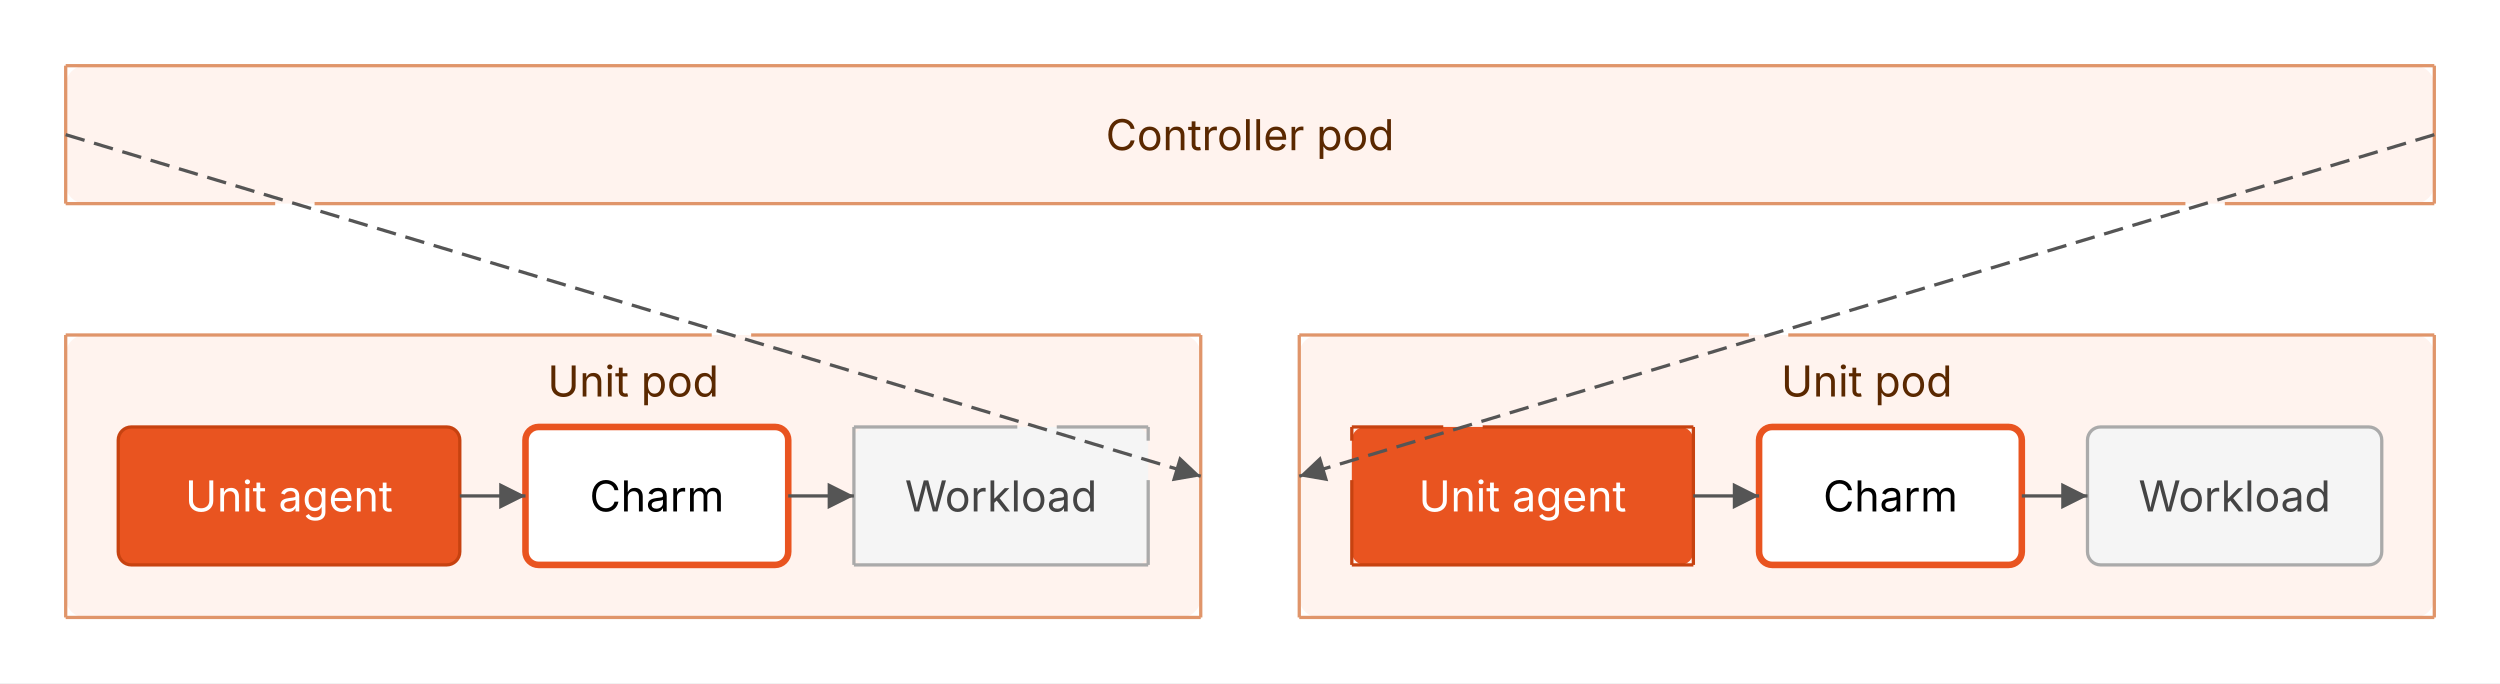
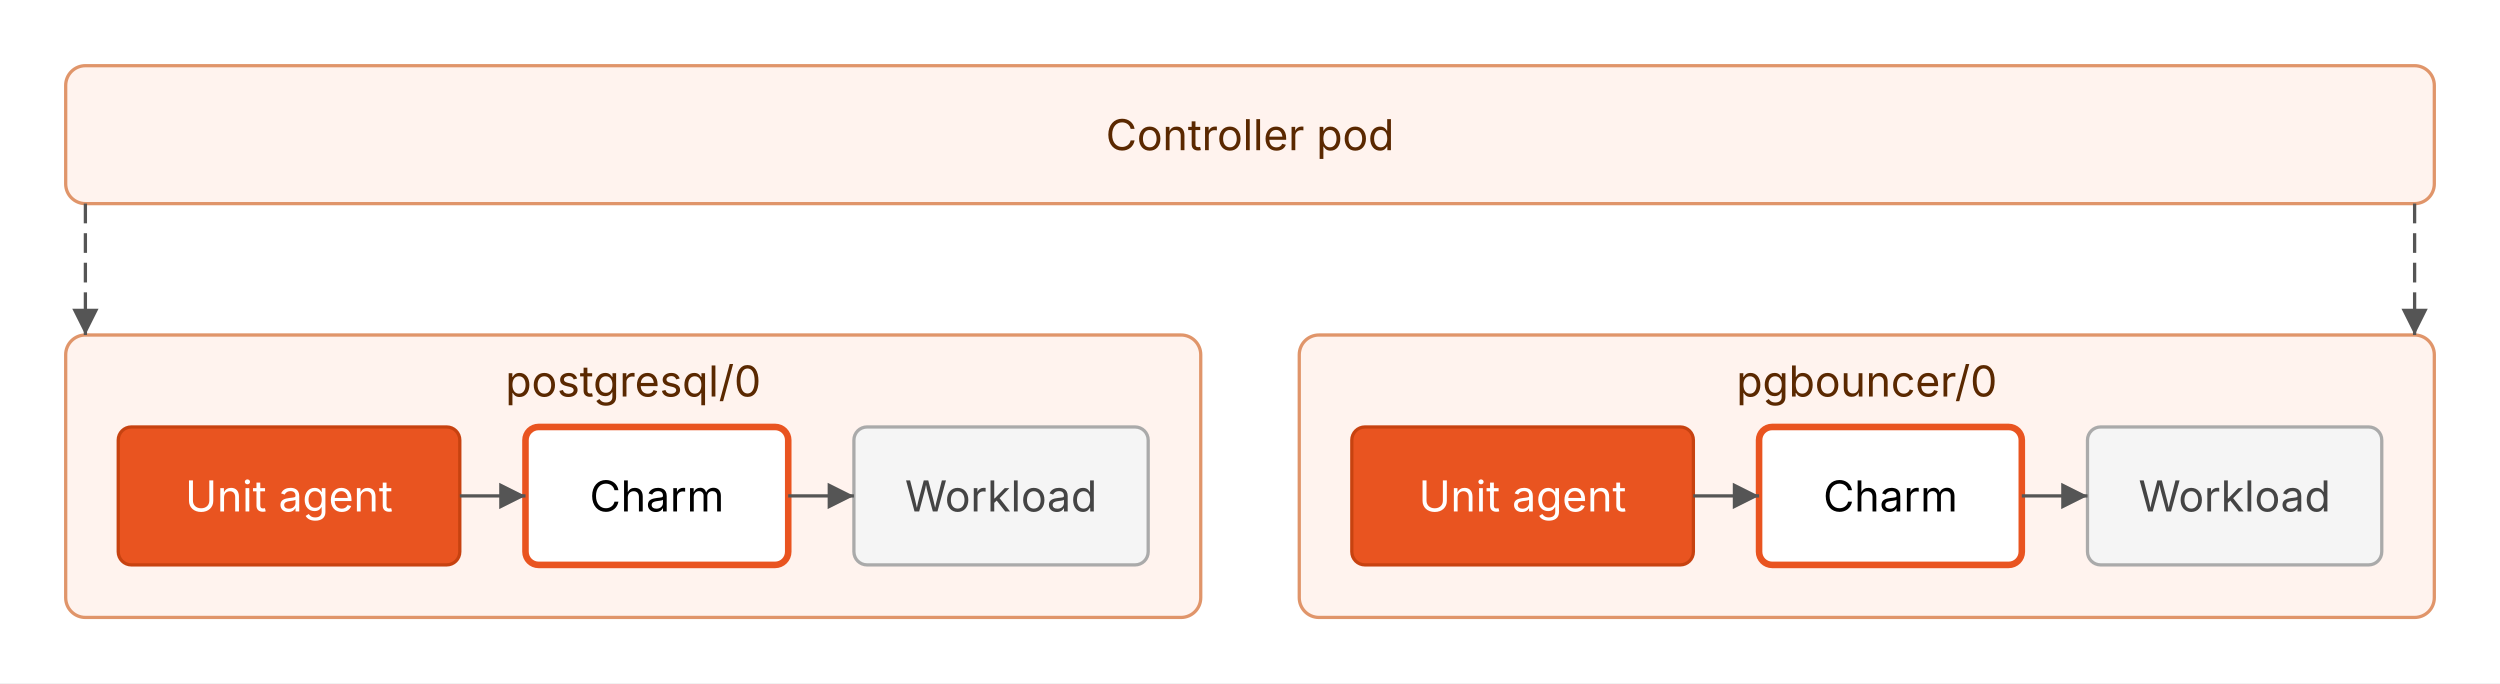
<svg xmlns="http://www.w3.org/2000/svg" width="761.2" height="208.0" viewBox="0 0 761.2 208.0">
  <defs>
    <marker markerWidth="8" markerHeight="8" viewBox="0 0 8 8" orient="auto" id="arrow" refX="8" refY="4.0">
      <path d="M0,0 L8,4.0 L0,8 Z" fill="#555555" />
    </marker>
+     <marker markerWidth="8" markerHeight="8" viewBox="0 0 8 8" orient="auto-start-reverse" id="arrow-start" refX="8" refY="4.0">
+       <path d="M0,0 L8,4.0 L0,8 Z" fill="#555555" />
+     </marker>
  </defs>
  <rect x="0" y="0" width="761.2" height="208.0" fill="#FFFFFF" />
  <g id="ggarch-nodes">
-     <rect x="20.0" y="102.0" width="345.6" height="86.0" fill="#FFF3EE" stroke="none" rx="6" ry="6" />
-     <path d="M20.0,102.0 L216.708,102.0" stroke="#E0956A" stroke-width="1" fill="none" />
-     <path d="M228.708,102.0 L365.6,102.0" stroke="#E0956A" stroke-width="1" fill="none" />
-     <path d="M20.0,188.0 L365.6,188.0" stroke="#E0956A" stroke-width="1" fill="none" />
-     <path d="M20.0,102.0 L20.0,188.0" stroke="#E0956A" stroke-width="1" fill="none" />
-     <path d="M365.6,102.0 L365.6,188.0" stroke="#E0956A" stroke-width="1" fill="none" />
-     <text x="192.8" y="116.0" font-size="13" font-family="'Ubuntu Sans', Ubuntu, system-ui, -apple-system, sans-serif" fill="#5A2800" text-anchor="middle" dominant-baseline="central">Unit pod</text>
+     <rect x="20.0" y="102.0" width="345.6" height="86.0" fill="#FFF3EE" stroke="#E0956A" stroke-width="1" rx="6" ry="6" />
+     <text x="192.8" y="116.0" font-size="13" font-family="'Ubuntu Sans', Ubuntu, system-ui, -apple-system, sans-serif" fill="#5A2800" text-anchor="middle" dominant-baseline="central">postgresql/0</text>
    <rect x="36.0" y="130.0" width="104.0" height="42.0" fill="#E95420" stroke="#C74210" stroke-width="1" rx="4" ry="4" />
    <text x="88.0" y="151.0" font-size="13" font-family="'Ubuntu Sans', Ubuntu, system-ui, -apple-system, sans-serif" fill="#FFFFFF" text-anchor="middle" dominant-baseline="central">Unit agent</text>
    <rect x="160.0" y="130.0" width="80.0" height="42.0" fill="#FFFFFF" stroke="#E95420" stroke-width="2" rx="4" ry="4" />
    <text x="200.0" y="151.0" font-size="13" font-family="'Ubuntu Sans', Ubuntu, system-ui, -apple-system, sans-serif" fill="#000000" text-anchor="middle" dominant-baseline="central">Charm</text>
-     <rect x="260.0" y="130.0" width="89.6" height="42.0" fill="#F5F5F5" stroke="none" rx="4" ry="4" />
-     <path d="M260.0,130.0 L309.754,130.0" stroke="#AAAAAA" stroke-width="1" fill="none" />
-     <path d="M321.754,130.0 L349.6,130.0" stroke="#AAAAAA" stroke-width="1" fill="none" />
-     <path d="M260.0,172.0 L349.6,172.0" stroke="#AAAAAA" stroke-width="1" fill="none" />
-     <path d="M260.0,130.0 L260.0,172.0" stroke="#AAAAAA" stroke-width="1" fill="none" />
-     <path d="M349.6,130.0 L349.6,134.185" stroke="#AAAAAA" stroke-width="1" fill="none" />
-     <path d="M349.6,146.185 L349.6,172.0" stroke="#AAAAAA" stroke-width="1" fill="none" />
+     <rect x="260.0" y="130.0" width="89.6" height="42.0" fill="#F5F5F5" stroke="#AAAAAA" stroke-width="1" rx="4" ry="4" />
    <text x="304.8" y="151.0" font-size="13" font-family="'Ubuntu Sans', Ubuntu, system-ui, -apple-system, sans-serif" fill="#444444" text-anchor="middle" dominant-baseline="central">Workload</text>
-     <rect x="395.6" y="102.0" width="345.6" height="86.0" fill="#FFF3EE" stroke="none" rx="6" ry="6" />
-     <path d="M395.6,102.0 L532.492,102.0" stroke="#E0956A" stroke-width="1" fill="none" />
-     <path d="M544.492,102.0 L741.2,102.0" stroke="#E0956A" stroke-width="1" fill="none" />
-     <path d="M395.6,188.0 L741.2,188.0" stroke="#E0956A" stroke-width="1" fill="none" />
-     <path d="M395.6,102.0 L395.6,188.0" stroke="#E0956A" stroke-width="1" fill="none" />
-     <path d="M741.2,102.0 L741.2,188.0" stroke="#E0956A" stroke-width="1" fill="none" />
-     <text x="568.4" y="116.0" font-size="13" font-family="'Ubuntu Sans', Ubuntu, system-ui, -apple-system, sans-serif" fill="#5A2800" text-anchor="middle" dominant-baseline="central">Unit pod</text>
-     <rect x="411.6" y="130.0" width="104.0" height="42.0" fill="#E95420" stroke="none" rx="4" ry="4" />
-     <path d="M411.6,130.0 L439.446,130.0" stroke="#C74210" stroke-width="1" fill="none" />
-     <path d="M451.446,130.0 L515.6,130.0" stroke="#C74210" stroke-width="1" fill="none" />
-     <path d="M411.6,172.0 L515.6,172.0" stroke="#C74210" stroke-width="1" fill="none" />
-     <path d="M411.6,130.0 L411.6,134.185" stroke="#C74210" stroke-width="1" fill="none" />
-     <path d="M411.6,146.185 L411.6,172.0" stroke="#C74210" stroke-width="1" fill="none" />
-     <path d="M515.6,130.0 L515.6,172.0" stroke="#C74210" stroke-width="1" fill="none" />
+     <rect x="395.6" y="102.0" width="345.6" height="86.0" fill="#FFF3EE" stroke="#E0956A" stroke-width="1" rx="6" ry="6" />
+     <text x="568.4" y="116.0" font-size="13" font-family="'Ubuntu Sans', Ubuntu, system-ui, -apple-system, sans-serif" fill="#5A2800" text-anchor="middle" dominant-baseline="central">pgbouncer/0</text>
+     <rect x="411.6" y="130.0" width="104.0" height="42.0" fill="#E95420" stroke="#C74210" stroke-width="1" rx="4" ry="4" />
    <text x="463.6" y="151.0" font-size="13" font-family="'Ubuntu Sans', Ubuntu, system-ui, -apple-system, sans-serif" fill="#FFFFFF" text-anchor="middle" dominant-baseline="central">Unit agent</text>
    <rect x="535.6" y="130.0" width="80.0" height="42.0" fill="#FFFFFF" stroke="#E95420" stroke-width="2" rx="4" ry="4" />
    <text x="575.6" y="151.0" font-size="13" font-family="'Ubuntu Sans', Ubuntu, system-ui, -apple-system, sans-serif" fill="#000000" text-anchor="middle" dominant-baseline="central">Charm</text>
    <rect x="635.6" y="130.0" width="89.6" height="42.0" fill="#F5F5F5" stroke="#AAAAAA" stroke-width="1" rx="4" ry="4" />
    <text x="680.4" y="151.0" font-size="13" font-family="'Ubuntu Sans', Ubuntu, system-ui, -apple-system, sans-serif" fill="#444444" text-anchor="middle" dominant-baseline="central">Workload</text>
-     <rect x="20.0" y="20.0" width="721.2" height="42.0" fill="#FFF3EE" stroke="none" rx="6" ry="6" />
-     <path d="M20.0,20.0 L741.2,20.0" stroke="#E0956A" stroke-width="1" fill="none" />
-     <path d="M20.0,62.0 L83.785,62.0" stroke="#E0956A" stroke-width="1" fill="none" />
-     <path d="M95.785,62.0 L665.415,62.0" stroke="#E0956A" stroke-width="1" fill="none" />
-     <path d="M677.415,62.0 L741.2,62.0" stroke="#E0956A" stroke-width="1" fill="none" />
-     <path d="M20.0,20.0 L20.0,62.0" stroke="#E0956A" stroke-width="1" fill="none" />
-     <path d="M741.2,20.0 L741.2,62.0" stroke="#E0956A" stroke-width="1" fill="none" />
+     <rect x="20.0" y="20.0" width="721.2" height="42.0" fill="#FFF3EE" stroke="#E0956A" stroke-width="1" rx="6" ry="6" />
    <text x="380.6" y="41.0" font-size="13" font-family="'Ubuntu Sans', Ubuntu, system-ui, -apple-system, sans-serif" fill="#5A2800" text-anchor="middle" dominant-baseline="central">Controller pod</text>
  </g>
  <g id="ggarch-edges">
-     <path d="M 20.0 41.0 L 365.6 145.0" fill="none" stroke="#555555" stroke-width="1" stroke-dasharray="6,3" marker-end="url(#arrow)" />
-     <path d="M 741.2 41.0 L 395.6 145.0" fill="none" stroke="#555555" stroke-width="1" stroke-dasharray="6,3" marker-end="url(#arrow)" />
-     <path d="M 140.0 151.0 L 160.0 151.0" fill="none" stroke="#555555" stroke-width="1" marker-end="url(#arrow)" />
-     <path d="M 515.6 151.0 L 535.6 151.0" fill="none" stroke="#555555" stroke-width="1" marker-end="url(#arrow)" />
-     <path d="M 240.0 151.0 L 260.0 151.0" fill="none" stroke="#555555" stroke-width="1" marker-end="url(#arrow)" />
-     <path d="M 615.6 151.0 L 635.6 151.0" fill="none" stroke="#555555" stroke-width="1" marker-end="url(#arrow)" />
+     <path d="M 26.0 62.0 L 26.0 102.0" fill="none" stroke="#555555" stroke-width="1" stroke-linejoin="round" stroke-dasharray="6,3" marker-end="url(#arrow)" />
+     <path d="M 735.2 62.0 L 735.2 102.0" fill="none" stroke="#555555" stroke-width="1" stroke-linejoin="round" stroke-dasharray="6,3" marker-end="url(#arrow)" />
+     <path d="M 140.0 151.0 L 160.0 151.0" fill="none" stroke="#555555" stroke-width="1" stroke-linejoin="round" marker-end="url(#arrow)" />
+     <path d="M 240.0 151.0 L 260.0 151.0" fill="none" stroke="#555555" stroke-width="1" stroke-linejoin="round" marker-end="url(#arrow)" />
+     <path d="M 515.6 151.0 L 535.6 151.0" fill="none" stroke="#555555" stroke-width="1" stroke-linejoin="round" marker-end="url(#arrow)" />
+     <path d="M 615.6 151.0 L 635.6 151.0" fill="none" stroke="#555555" stroke-width="1" stroke-linejoin="round" marker-end="url(#arrow)" />
  </g>
  <g id="ggarch-annotations" />
</svg>
